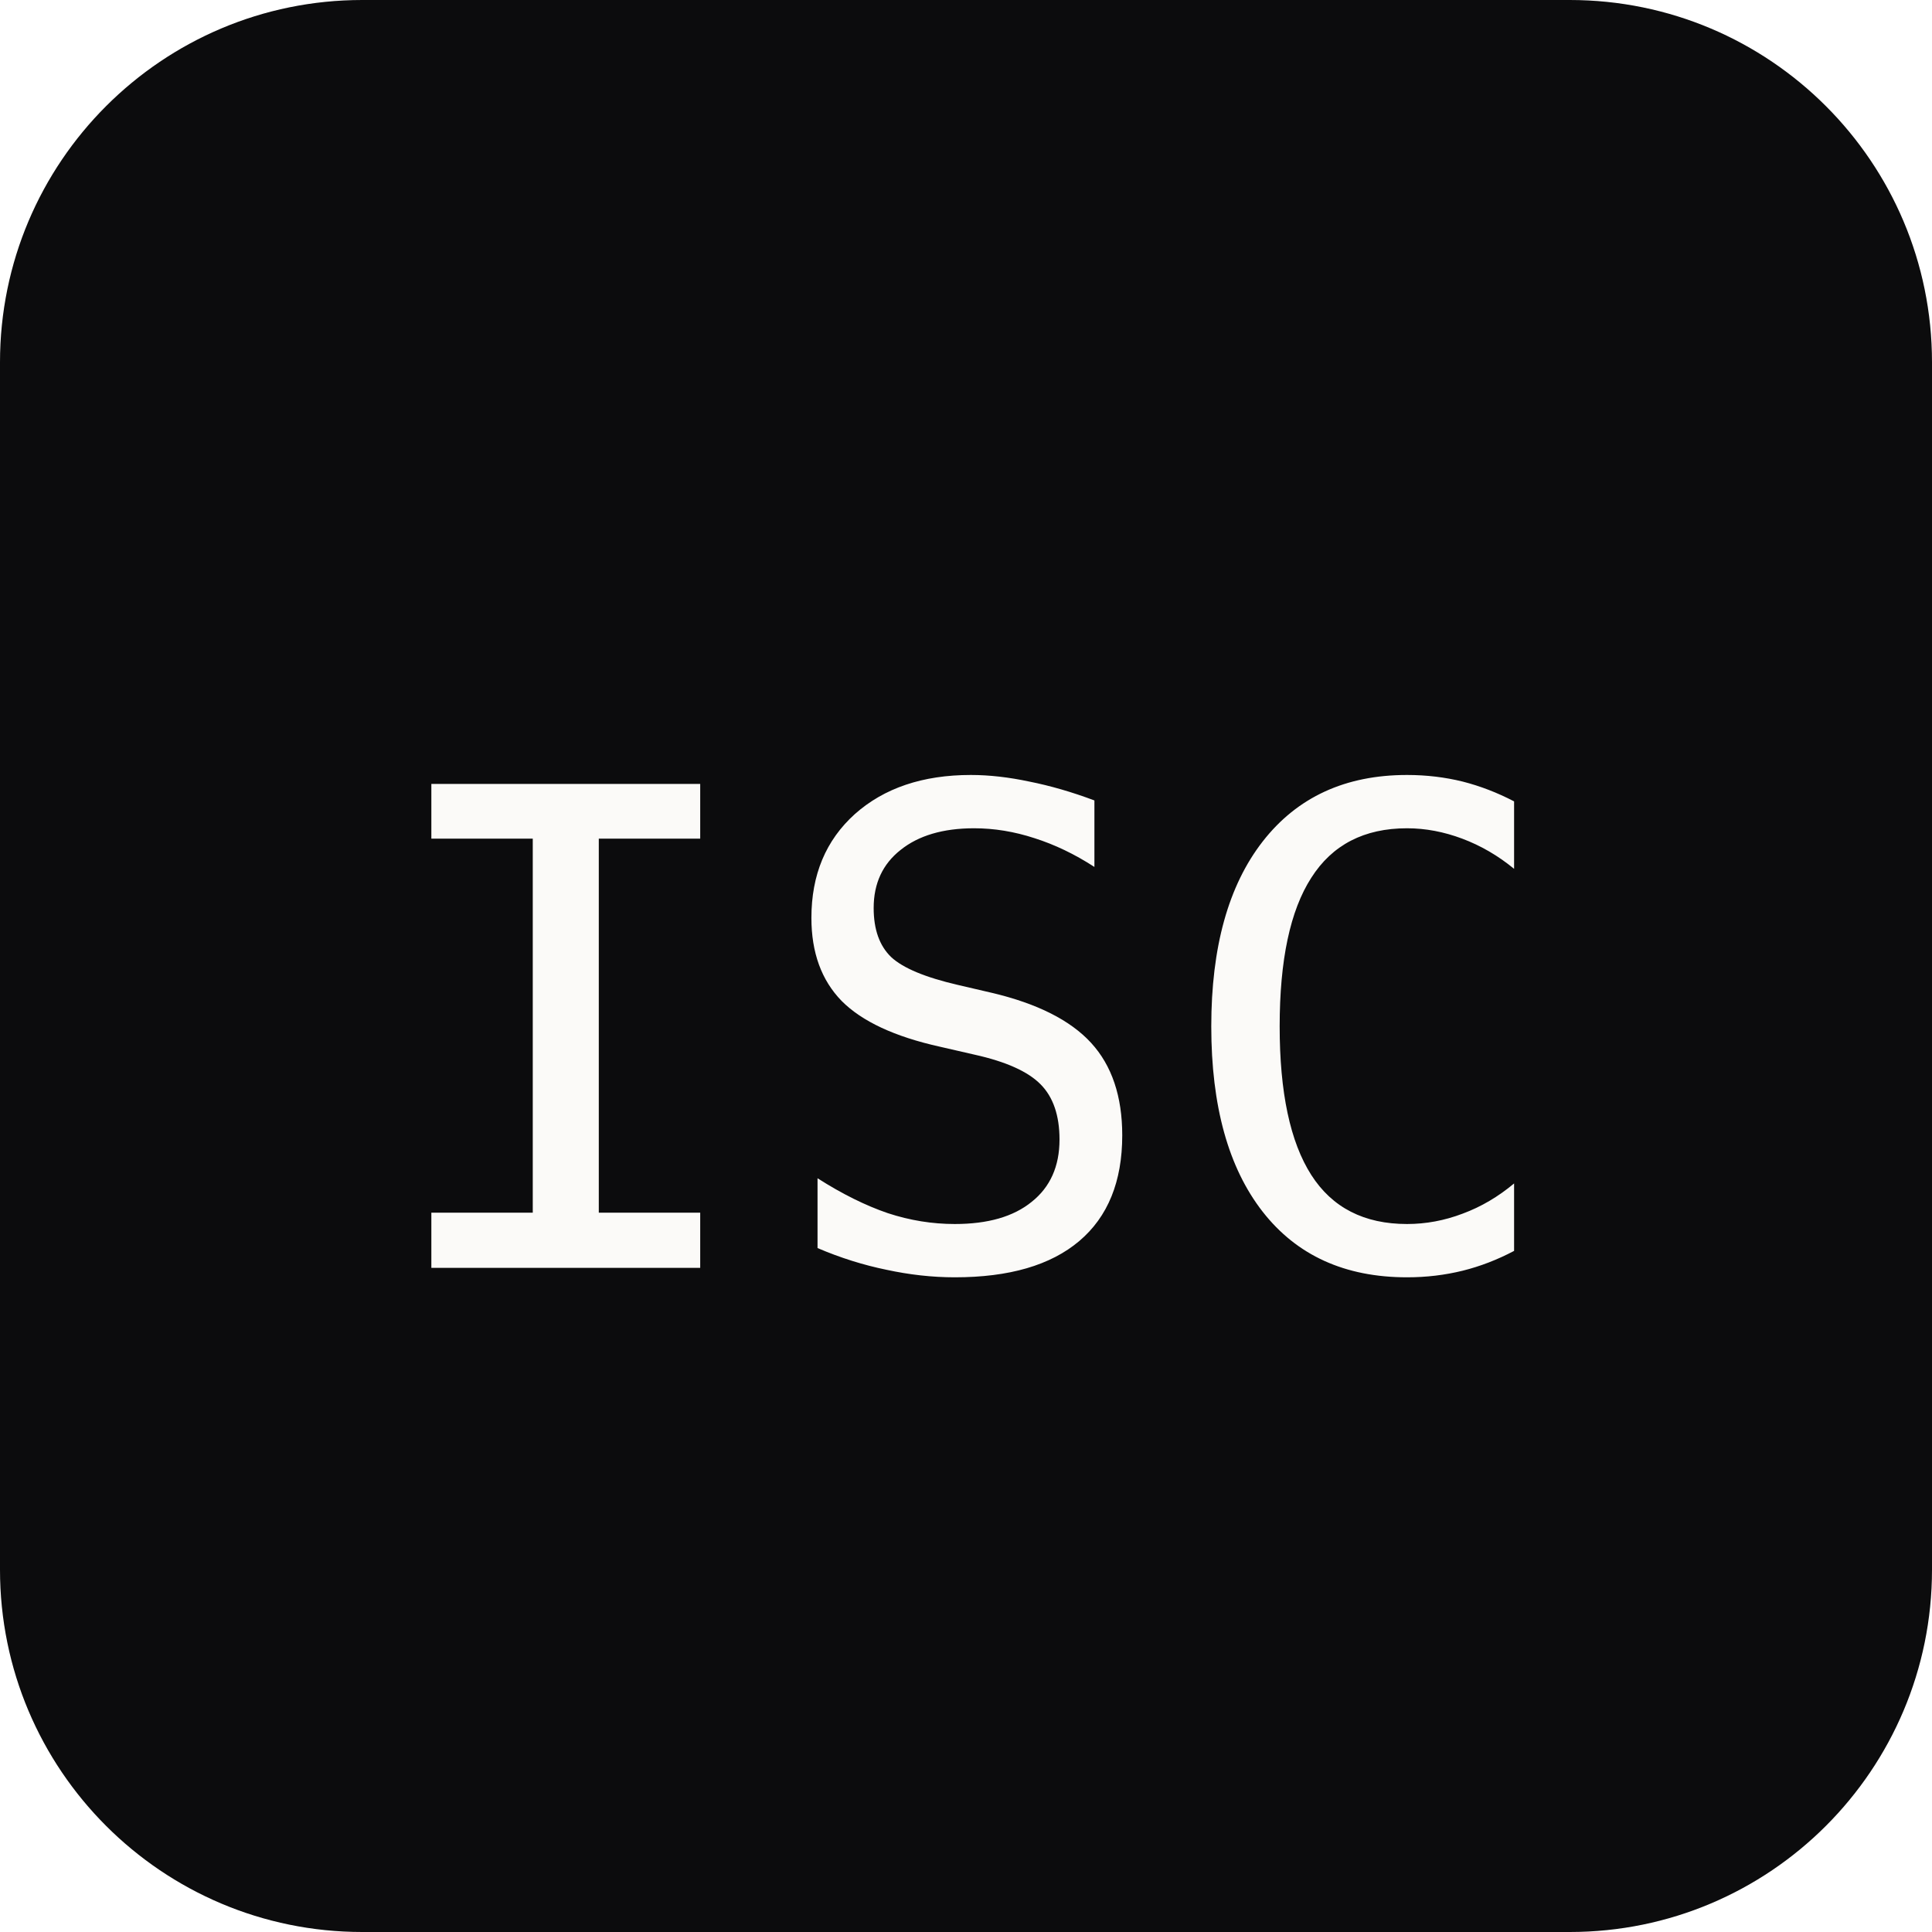
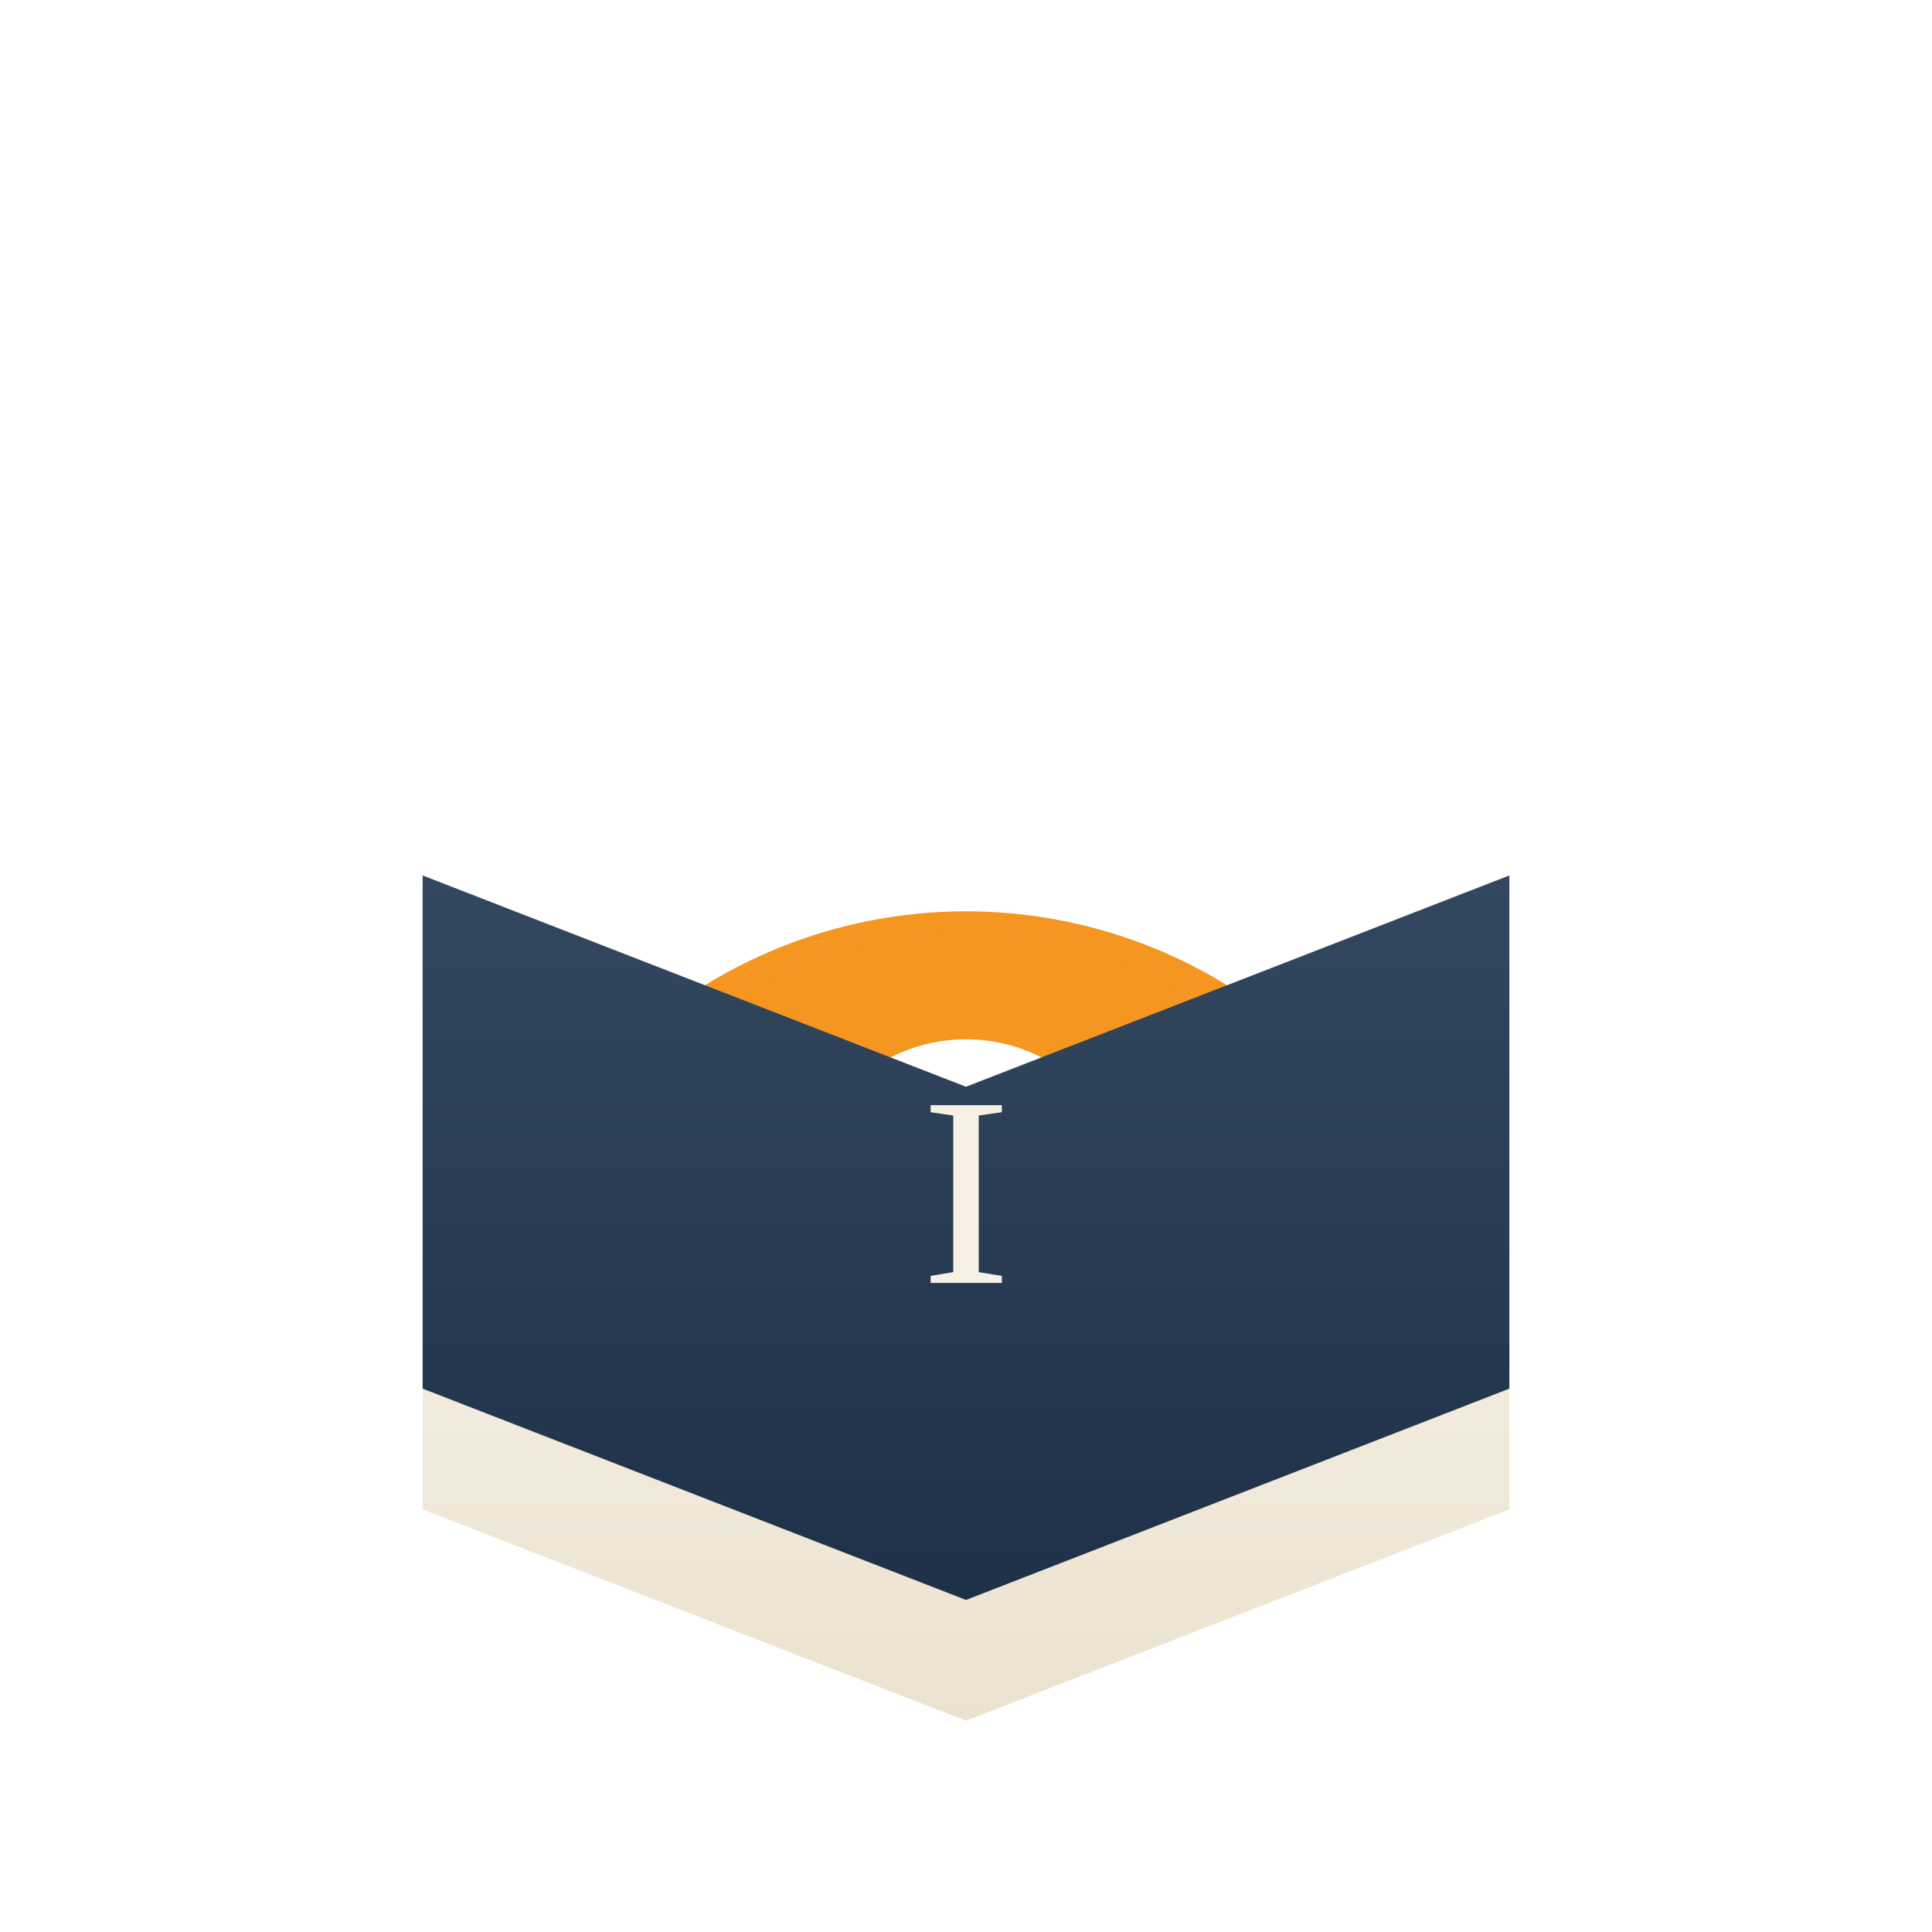
<svg xmlns="http://www.w3.org/2000/svg" viewBox="0 0 64 64">
-   <rect width="64" height="64" rx="12" fill="#0c0c0d" />
-   <text x="32" y="42" font-family="ui-monospace, SFMono-Regular, Menlo, monospace" font-size="22" font-weight="500" fill="#fbfaf8" text-anchor="middle">ISC</text>
+   <defs>
+     <linearGradient id="fav-cover" x1="0" y1="0" x2="0" y2="1">
+       <stop offset="0" stop-color="#33485E" />
+       <stop offset="1" stop-color="#1F3049" />
+     </linearGradient>
+     <linearGradient id="fav-page" x1="0" y1="0" x2="0" y2="1">
+       <stop offset="0" stop-color="#FCF8F0" />
+       <stop offset="1" stop-color="#EBE1CE" />
+     </linearGradient>
+   </defs>
+   <g fill="none" stroke="#F4961F" stroke-width="3" stroke-linecap="round">
+     <path d="M18.41 40.34 A15 15 0 0 1 45.59 40.34" />
+     <path d="M22.03 38.65 A11 11 0 0 1 41.97 38.65" />
+     <path d="M25.66 36.96 A7 7 0 0 1 38.34 36.96" />
+   </g>
+   <path d="M14 32 L32 39 L50 32 L50 50 L32 57 L14 50 Z" fill="url(#fav-page)" />
+   <path d="M14 29 L32 36 L50 29 L50 46 L32 53 L14 46 Z" fill="url(#fav-cover)" />
+   <text x="32" y="42.5" text-anchor="middle" font-family="Georgia, 'Times New Roman', serif" font-size="9" font-weight="500" fill="#F6F1E4">I</text>
</svg>
